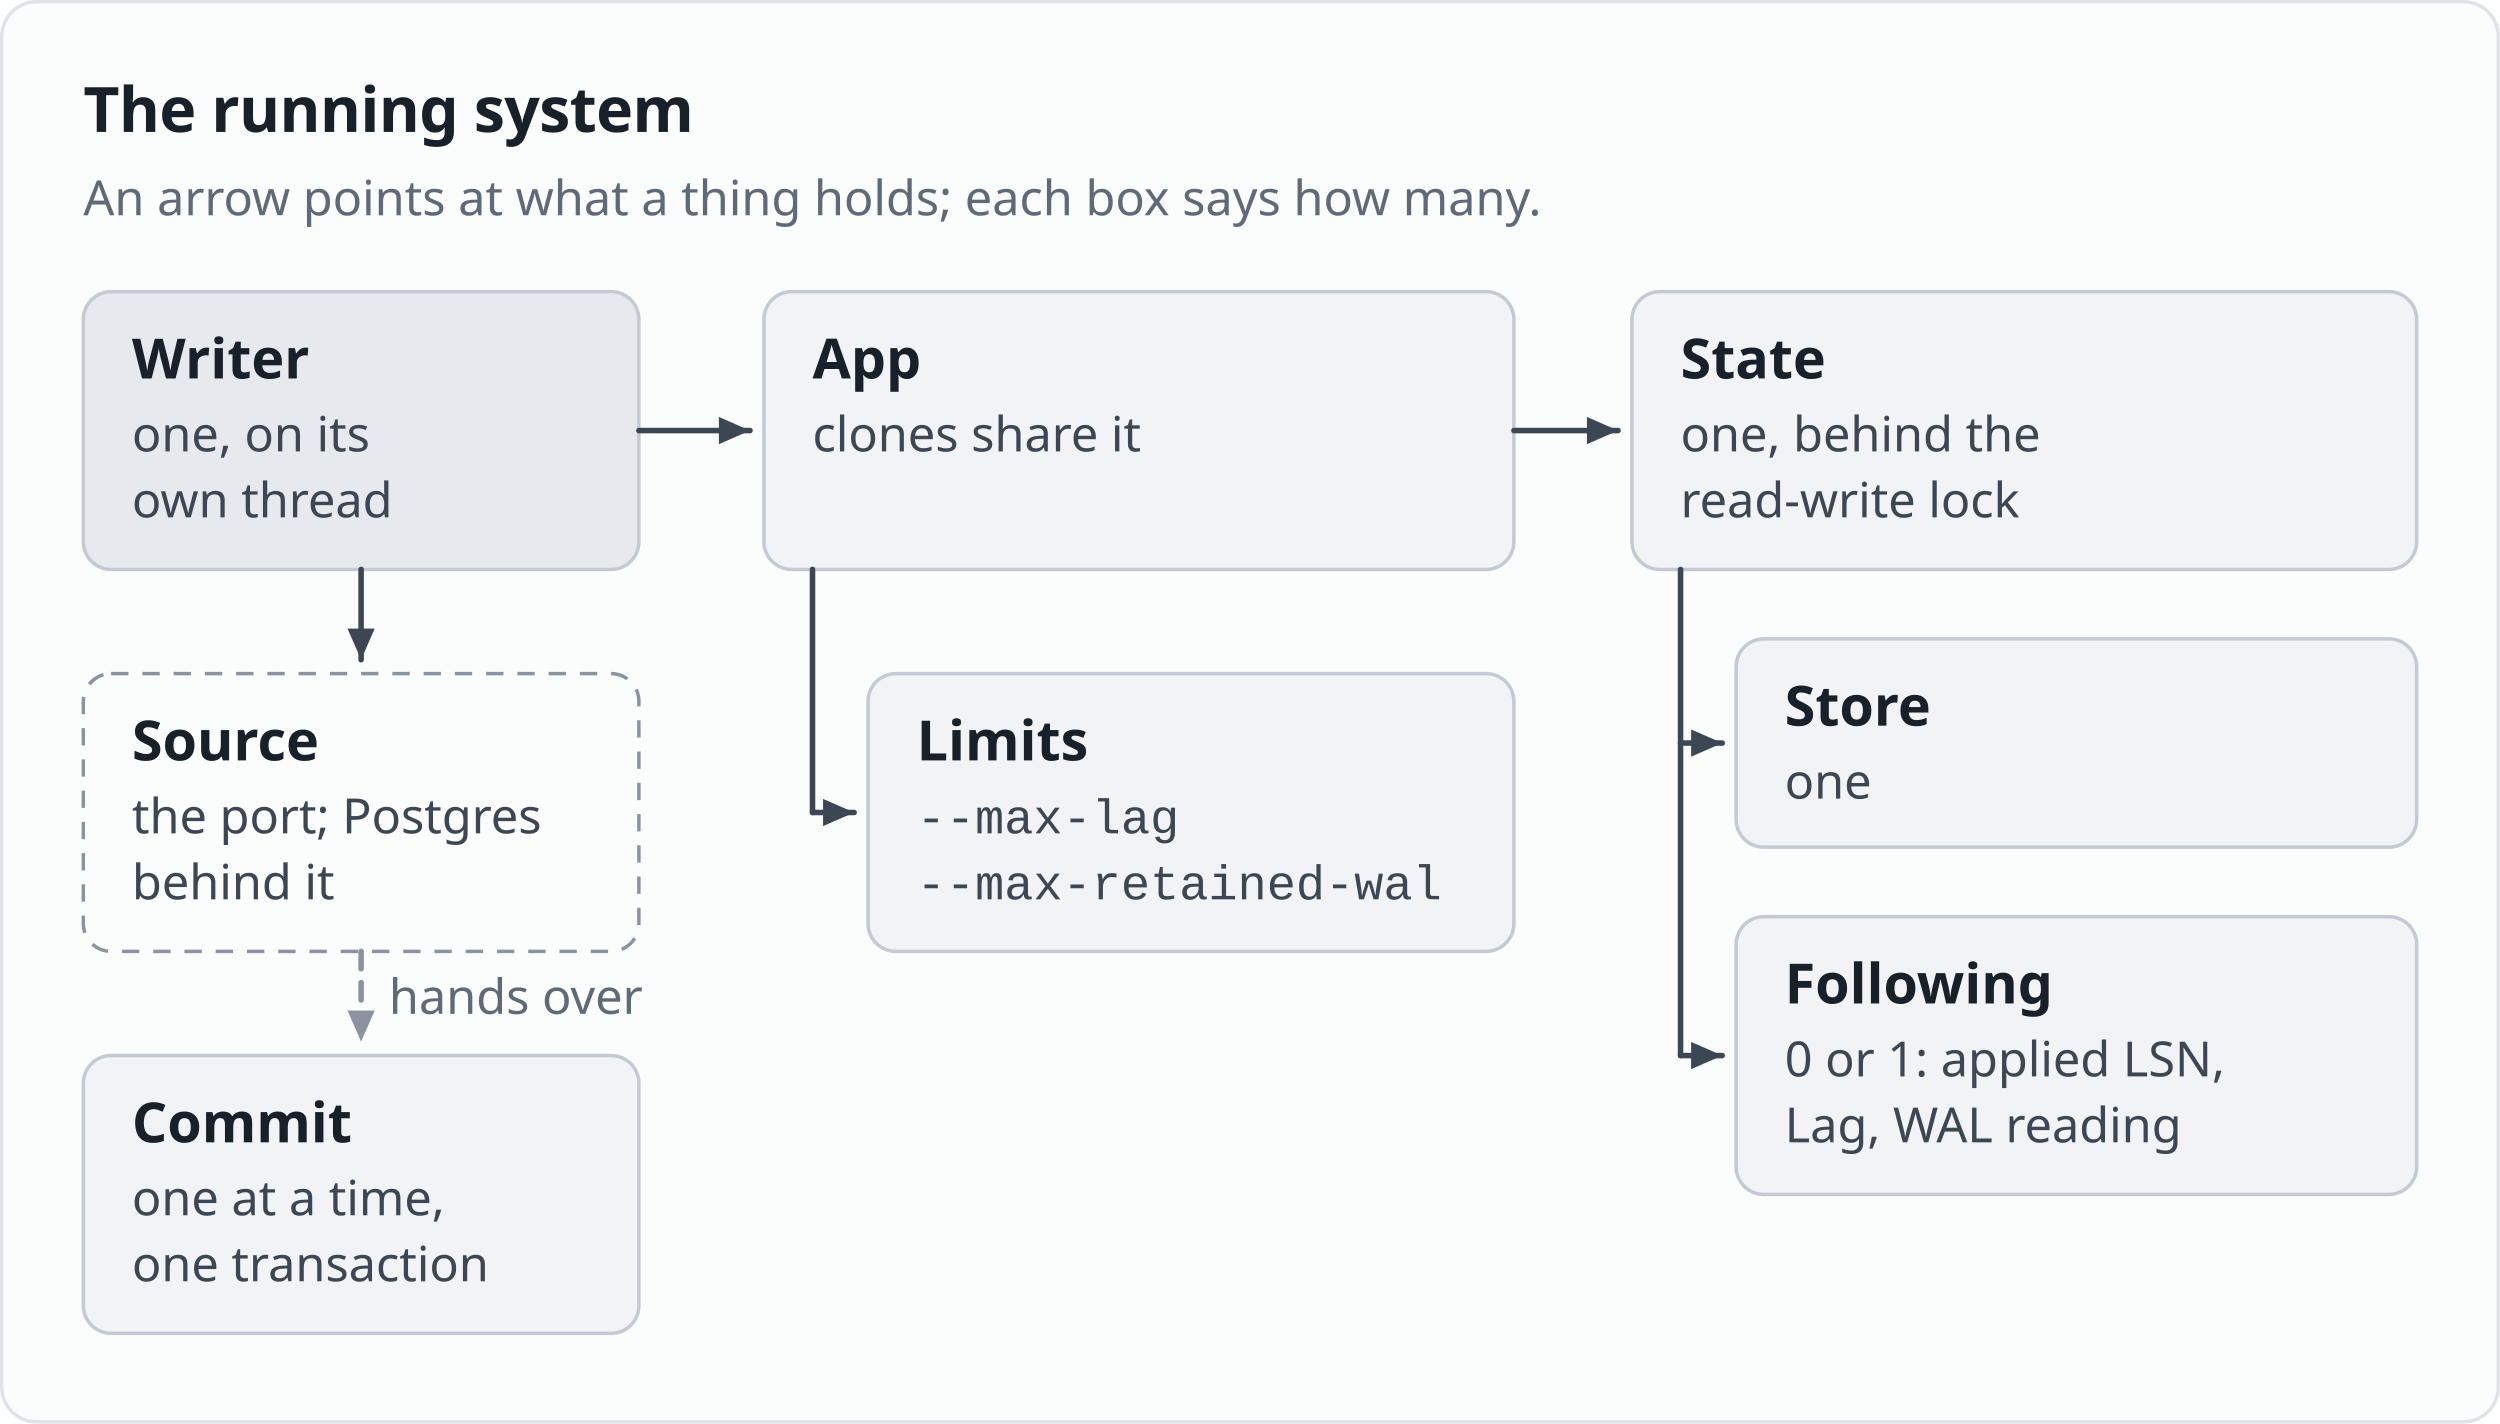
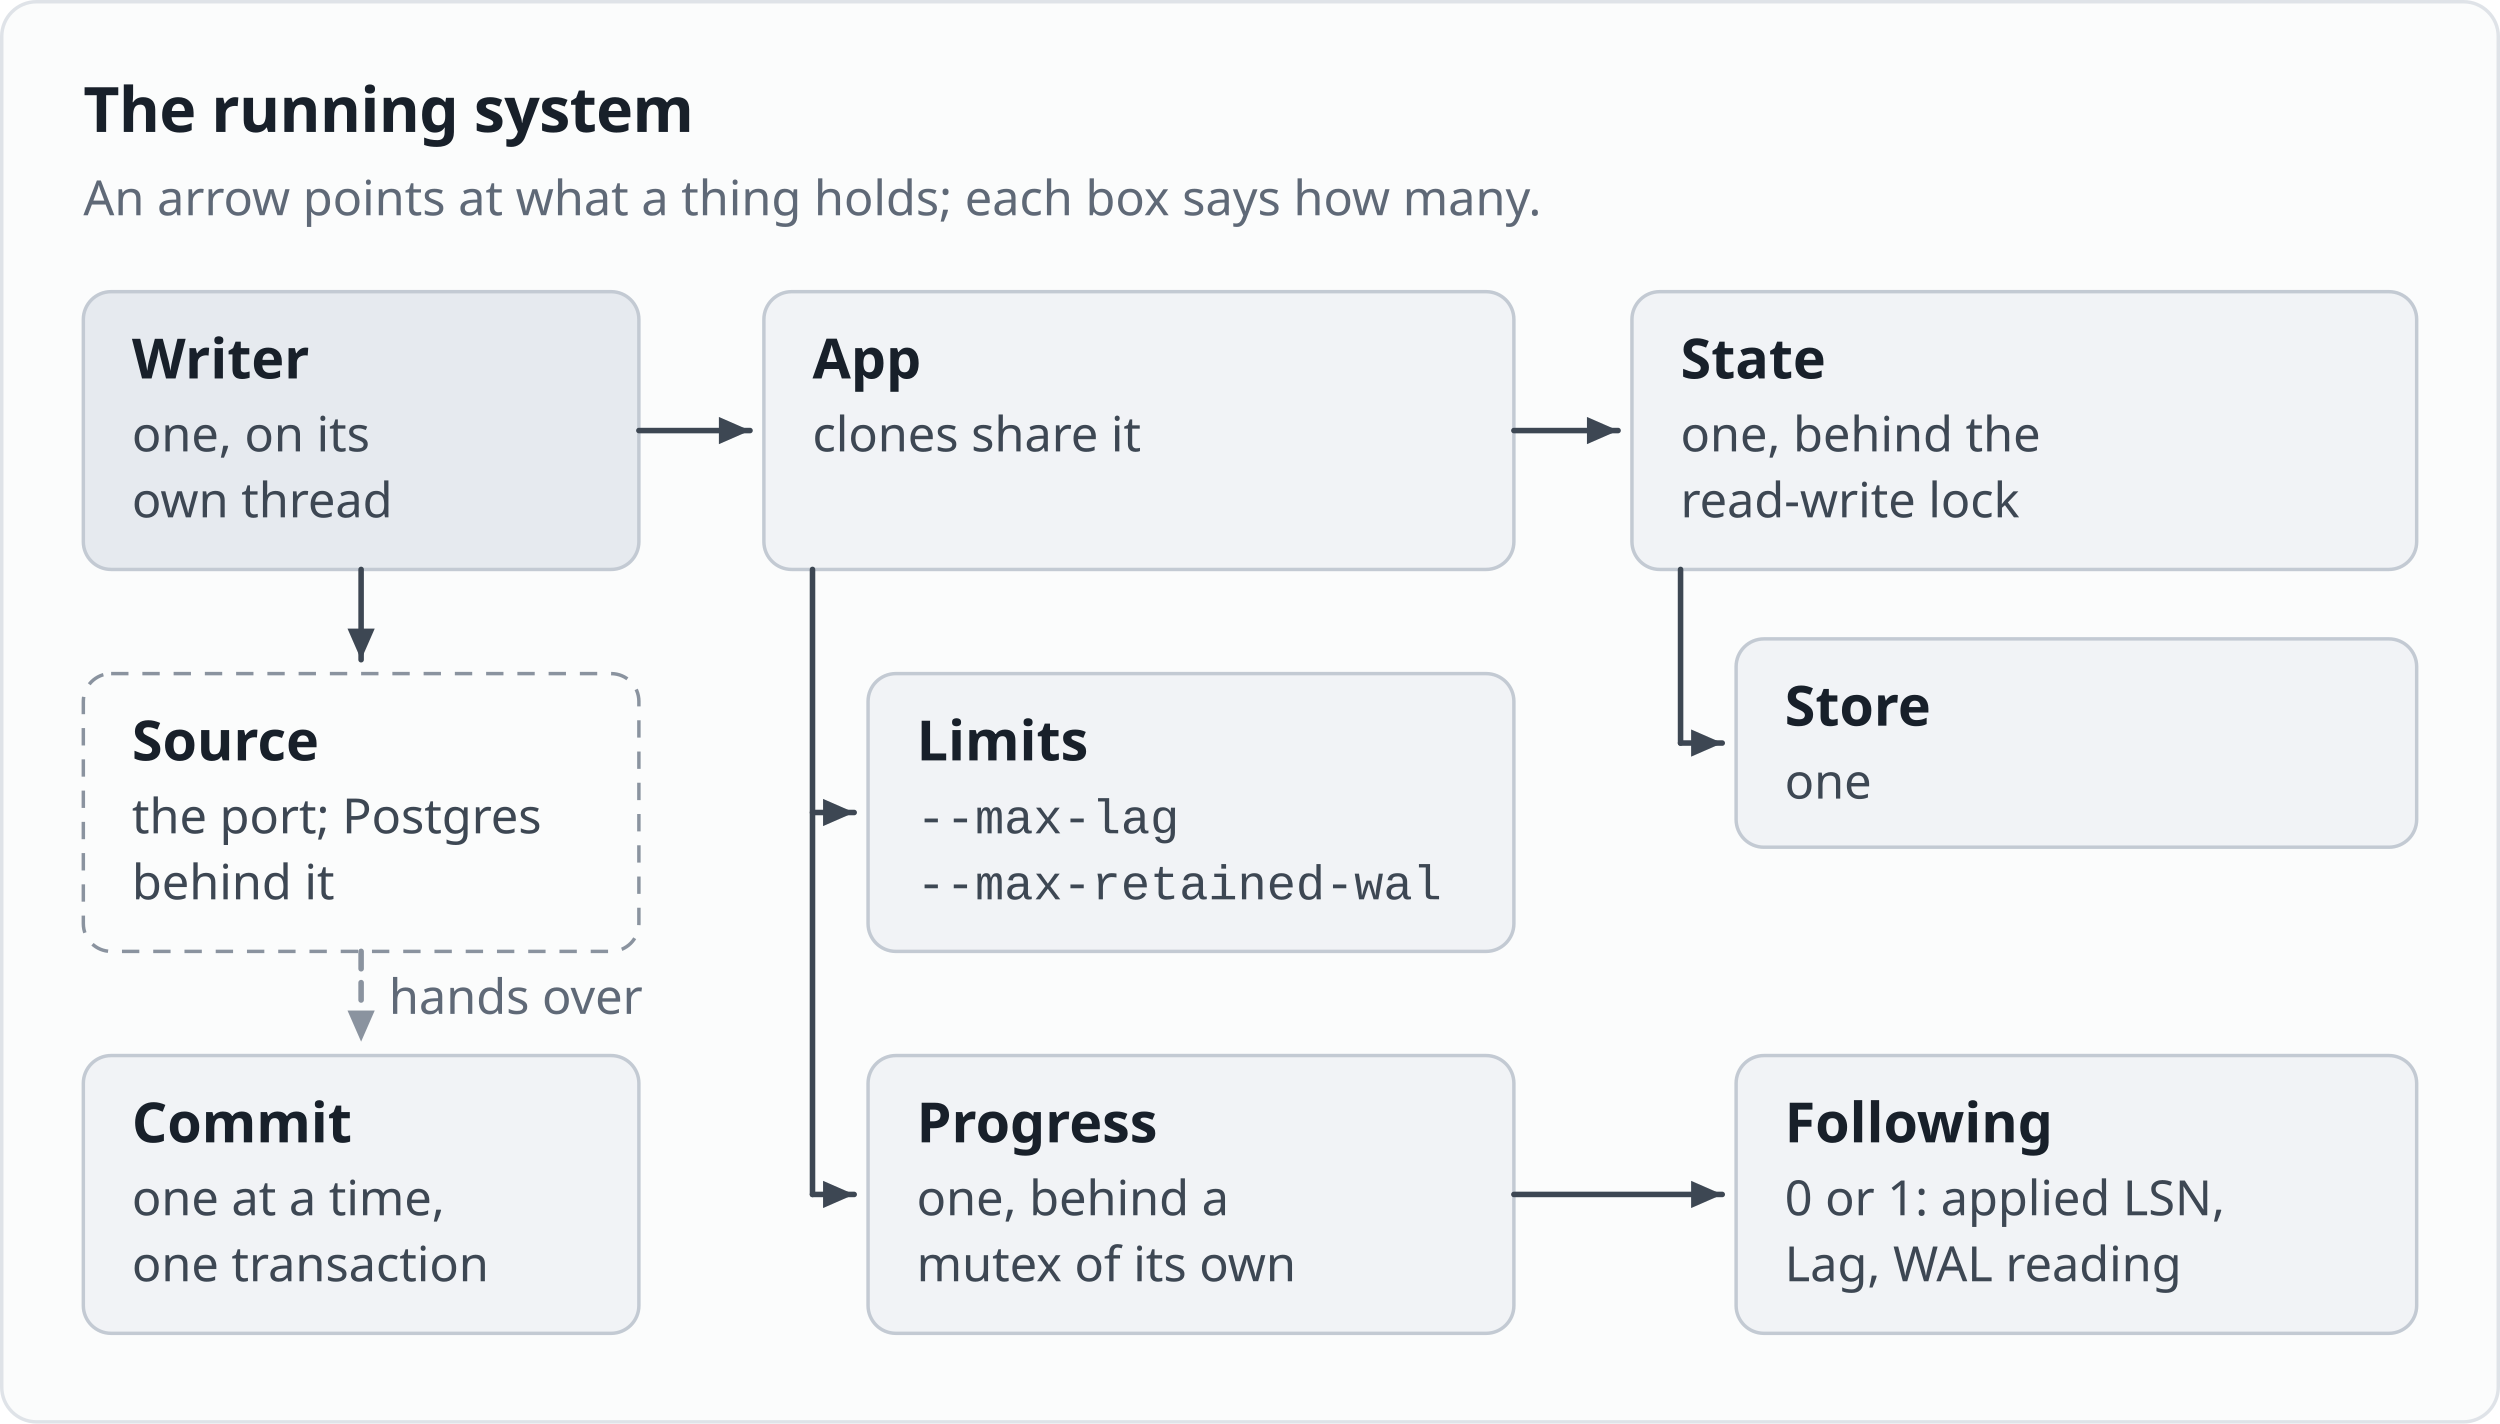
<svg xmlns="http://www.w3.org/2000/svg" width="720" height="410" viewBox="0 0 720 410" role="img" aria-labelledby="t d">
  <style>
  text{font-family:-apple-system, BlinkMacSystemFont, "Segoe UI", "Noto Sans", Helvetica, Arial, sans-serif;font-size:15px}
  .mono{font-family:ui-monospace, SFMono-Regular, "SF Mono", Menlo, Consolas, "Liberation Mono", monospace;font-size:14px}
  .title{font-size:18px;font-weight:600;letter-spacing:-0.01em}
  .sub{font-size:15px}
  .h{font-size:16px;font-weight:600}
  .b{font-weight:600}
  .s{font-size:14px}
  .lbl{font-size:13px;font-weight:600;letter-spacing:0.08em}
  .num{font-variant-numeric:tabular-nums}
  .it{font-style:italic}
  .halo{stroke-width:5px;stroke-linejoin:round;paint-order:stroke}
  .canvas,.box,.box2,.frame,.accbox,.errbox,.planbox{stroke-width:1px}
  .planbox{stroke-dasharray:5 4}
  .frame{stroke-dasharray:none}
  .rule,.life{stroke-width:1px;fill:none}
  .life{stroke-dasharray:3 4}
  .a,.a-acc,.a-err,.a-plan,.a-cfg{fill:none;stroke-width:1.6px;stroke-linecap:round;stroke-linejoin:round}
  .a-plan{stroke-dasharray:5 4}
  .a-cfg{stroke-dasharray:1.5 4;stroke-width:1.6px}
  .canvas{fill:#fbfcfc;stroke:#dfe3e8}
  text{fill:#18202a}
  .ink2{fill:#3d4753}
  .muted{fill:#5f6977}
  .acc{fill:#0b5c56}
  .err{fill:#b4472c}
  .plantext{fill:#8a939f}
  .halo{stroke:#fbfcfc}
  .box{fill:#f1f3f6;stroke:#c3cad3}
  .box2{fill:#e6eaef;stroke:#c3cad3}
  .frame{fill:none;stroke:#c3cad3}
  .accbox{fill:#e4f3f0;stroke:#0f766e}
  .errbox{fill:#faece7;stroke:#b4472c}
  .planbox{fill:none;stroke:#8a939f}
  .rule{stroke:#c3cad3}
  .life{stroke:#c3cad3}
  .fillacc{fill:#0f766e}
  .fillerr{fill:#b4472c}
  .fillink{fill:#3d4753}
  .fillplan{fill:#8a939f}
  .fillcanvas{fill:#fbfcfc}
  .a{stroke:#3d4753}
  .a-acc{stroke:#0f766e}
  .a-err{stroke:#b4472c}
  .a-plan{stroke:#8a939f}
  .a-cfg{stroke:#5f6977}
  .band{fill:#f1f3f6}
  .errband{fill:#faece7}
  @media (prefers-color-scheme: dark){
  .canvas{fill:#0f141a;stroke:#2a323c}
  text{fill:#e6edf3}
  .ink2{fill:#c4ccd5}
  .muted{fill:#97a2ae}
  .acc{fill:#7fd3c7}
  .err{fill:#e2795c}
  .plantext{fill:#6f7a86}
  .halo{stroke:#0f141a}
  .box{fill:#161d25;stroke:#3b4551}
  .box2{fill:#1e2730;stroke:#3b4551}
  .frame{fill:none;stroke:#3b4551}
  .accbox{fill:#0f2724;stroke:#3cb4a4}
  .errbox{fill:#2b1914;stroke:#e2795c}
  .planbox{fill:none;stroke:#6f7a86}
  .rule{stroke:#3b4551}
  .life{stroke:#3b4551}
  .fillacc{fill:#3cb4a4}
  .fillerr{fill:#e2795c}
  .fillink{fill:#c4ccd5}
  .fillplan{fill:#6f7a86}
  .fillcanvas{fill:#0f141a}
  .a{stroke:#c4ccd5}
  .a-acc{stroke:#3cb4a4}
  .a-err{stroke:#e2795c}
  .a-plan{stroke:#6f7a86}
  .a-cfg{stroke:#97a2ae}
  .band{fill:#161d25}
  .errband{fill:#2b1914}
  }
  </style>
  <defs>
    <marker id="m" viewBox="0 0 10 10" refX="9" refY="5" markerWidth="7" markerHeight="7" orient="auto-start-reverse">
      <path class="fillink" d="M1 1.5 9 5 1 8.5z" />
    </marker>
    <marker id="m-acc" viewBox="0 0 10 10" refX="9" refY="5" markerWidth="7" markerHeight="7" orient="auto-start-reverse">
      <path class="fillacc" d="M1 1.5 9 5 1 8.5z" />
    </marker>
    <marker id="m-err" viewBox="0 0 10 10" refX="9" refY="5" markerWidth="7" markerHeight="7" orient="auto-start-reverse">
      <path class="fillerr" d="M1 1.5 9 5 1 8.5z" />
    </marker>
    <marker id="m-plan" viewBox="0 0 10 10" refX="9" refY="5" markerWidth="7" markerHeight="7" orient="auto-start-reverse">
      <path class="fillplan" d="M1 1.5 9 5 1 8.5z" />
    </marker>
  </defs>
  <rect class="canvas" x="0.5" y="0.5" width="719" height="409" rx="10" />
  <text x="24" y="38" class="title">The running system</text>
  <text x="24" y="62" class="s muted">An arrow points at what a thing holds; each box says how many.</text>
  <rect class="box2" x="24" y="84" width="160" height="80" rx="8" />
  <text x="38" y="109" class="h">Writer</text>
  <text x="38" y="130" class="s ink2">one, on its</text>
  <text x="38" y="149" class="s ink2">own thread</text>
  <rect class="planbox" x="24" y="194" width="160" height="80" rx="8" />
  <text x="38" y="219" class="h">Source</text>
  <text x="38" y="240" class="s ink2">the port; Postgres</text>
  <text x="38" y="259" class="s ink2">behind it</text>
  <rect class="box" x="24" y="304" width="160" height="80" rx="8" />
  <text x="38" y="329" class="h">Commit</text>
  <text x="38" y="350" class="s ink2">one at a time,</text>
  <text x="38" y="369" class="s ink2">one transaction</text>
  <rect class="box" x="220" y="84" width="216" height="80" rx="8" />
  <text x="234" y="109" class="h">App</text>
  <text x="234" y="130" class="s ink2">clones share it</text>
  <rect class="box" x="250" y="194" width="186" height="80" rx="8" />
  <text x="264" y="219" class="h">Limits</text>
  <text x="264" y="240" class="mono ink2">--max-lag</text>
  <text x="264" y="259" class="mono ink2">--max-retained-wal</text>
  <rect class="box" x="470" y="84" width="226" height="80" rx="8" />
  <text x="484" y="109" class="h">State</text>
  <text x="484" y="130" class="s ink2">one, behind the</text>
  <text x="484" y="149" class="s ink2">read-write lock</text>
  <rect class="box" x="500" y="184" width="196" height="60" rx="8" />
  <text x="514" y="209" class="h">Store</text>
  <text x="514" y="230" class="s ink2">one</text>
-   <rect class="box" x="500" y="264" width="196" height="80" rx="8" />
-   <text x="514" y="289" class="h">Following</text>
-   <text x="514" y="310" class="s ink2">0 or 1: applied LSN,</text>
-   <text x="514" y="329" class="s ink2">Lag, WAL reading</text>
+   <rect class="box" x="250" y="304" width="186" height="80" rx="8" />
+   <text x="264" y="329" class="h">Progress</text>
+   <text x="264" y="350" class="s ink2">one, behind a</text>
+   <text x="264" y="369" class="s ink2">mutex of its own</text>
+   <rect class="box" x="500" y="304" width="196" height="80" rx="8" />
+   <text x="514" y="329" class="h">Following</text>
+   <text x="514" y="350" class="s ink2">0 or 1: applied LSN,</text>
+   <text x="514" y="369" class="s ink2">Lag, WAL reading</text>
  <path class="a" d="M184 124 H216" marker-end="url(#m)" />
  <path class="a" d="M436 124 H466" marker-end="url(#m)" />
  <path class="a" d="M104 164 V190" marker-end="url(#m)" />
  <path class="a-plan" d="M104 274 V300" marker-end="url(#m-plan)" />
  <text x="112" y="292" class="s muted halo" text-anchor="start">hands over</text>
-   <path class="a" d="M234 164 V234" />
+   <path class="a" d="M234 164 V344" />
  <path class="a" d="M234 234 H246" marker-end="url(#m)" />
-   <path class="a" d="M484 164 V304" />
+   <path class="a" d="M234 344 H246" marker-end="url(#m)" />
+   <path class="a" d="M484 164 V214" />
  <path class="a" d="M484 214 H496" marker-end="url(#m)" />
-   <path class="a" d="M484 304 H496" marker-end="url(#m)" />
+   <path class="a" d="M436 344 H496" marker-end="url(#m)" />
</svg>
